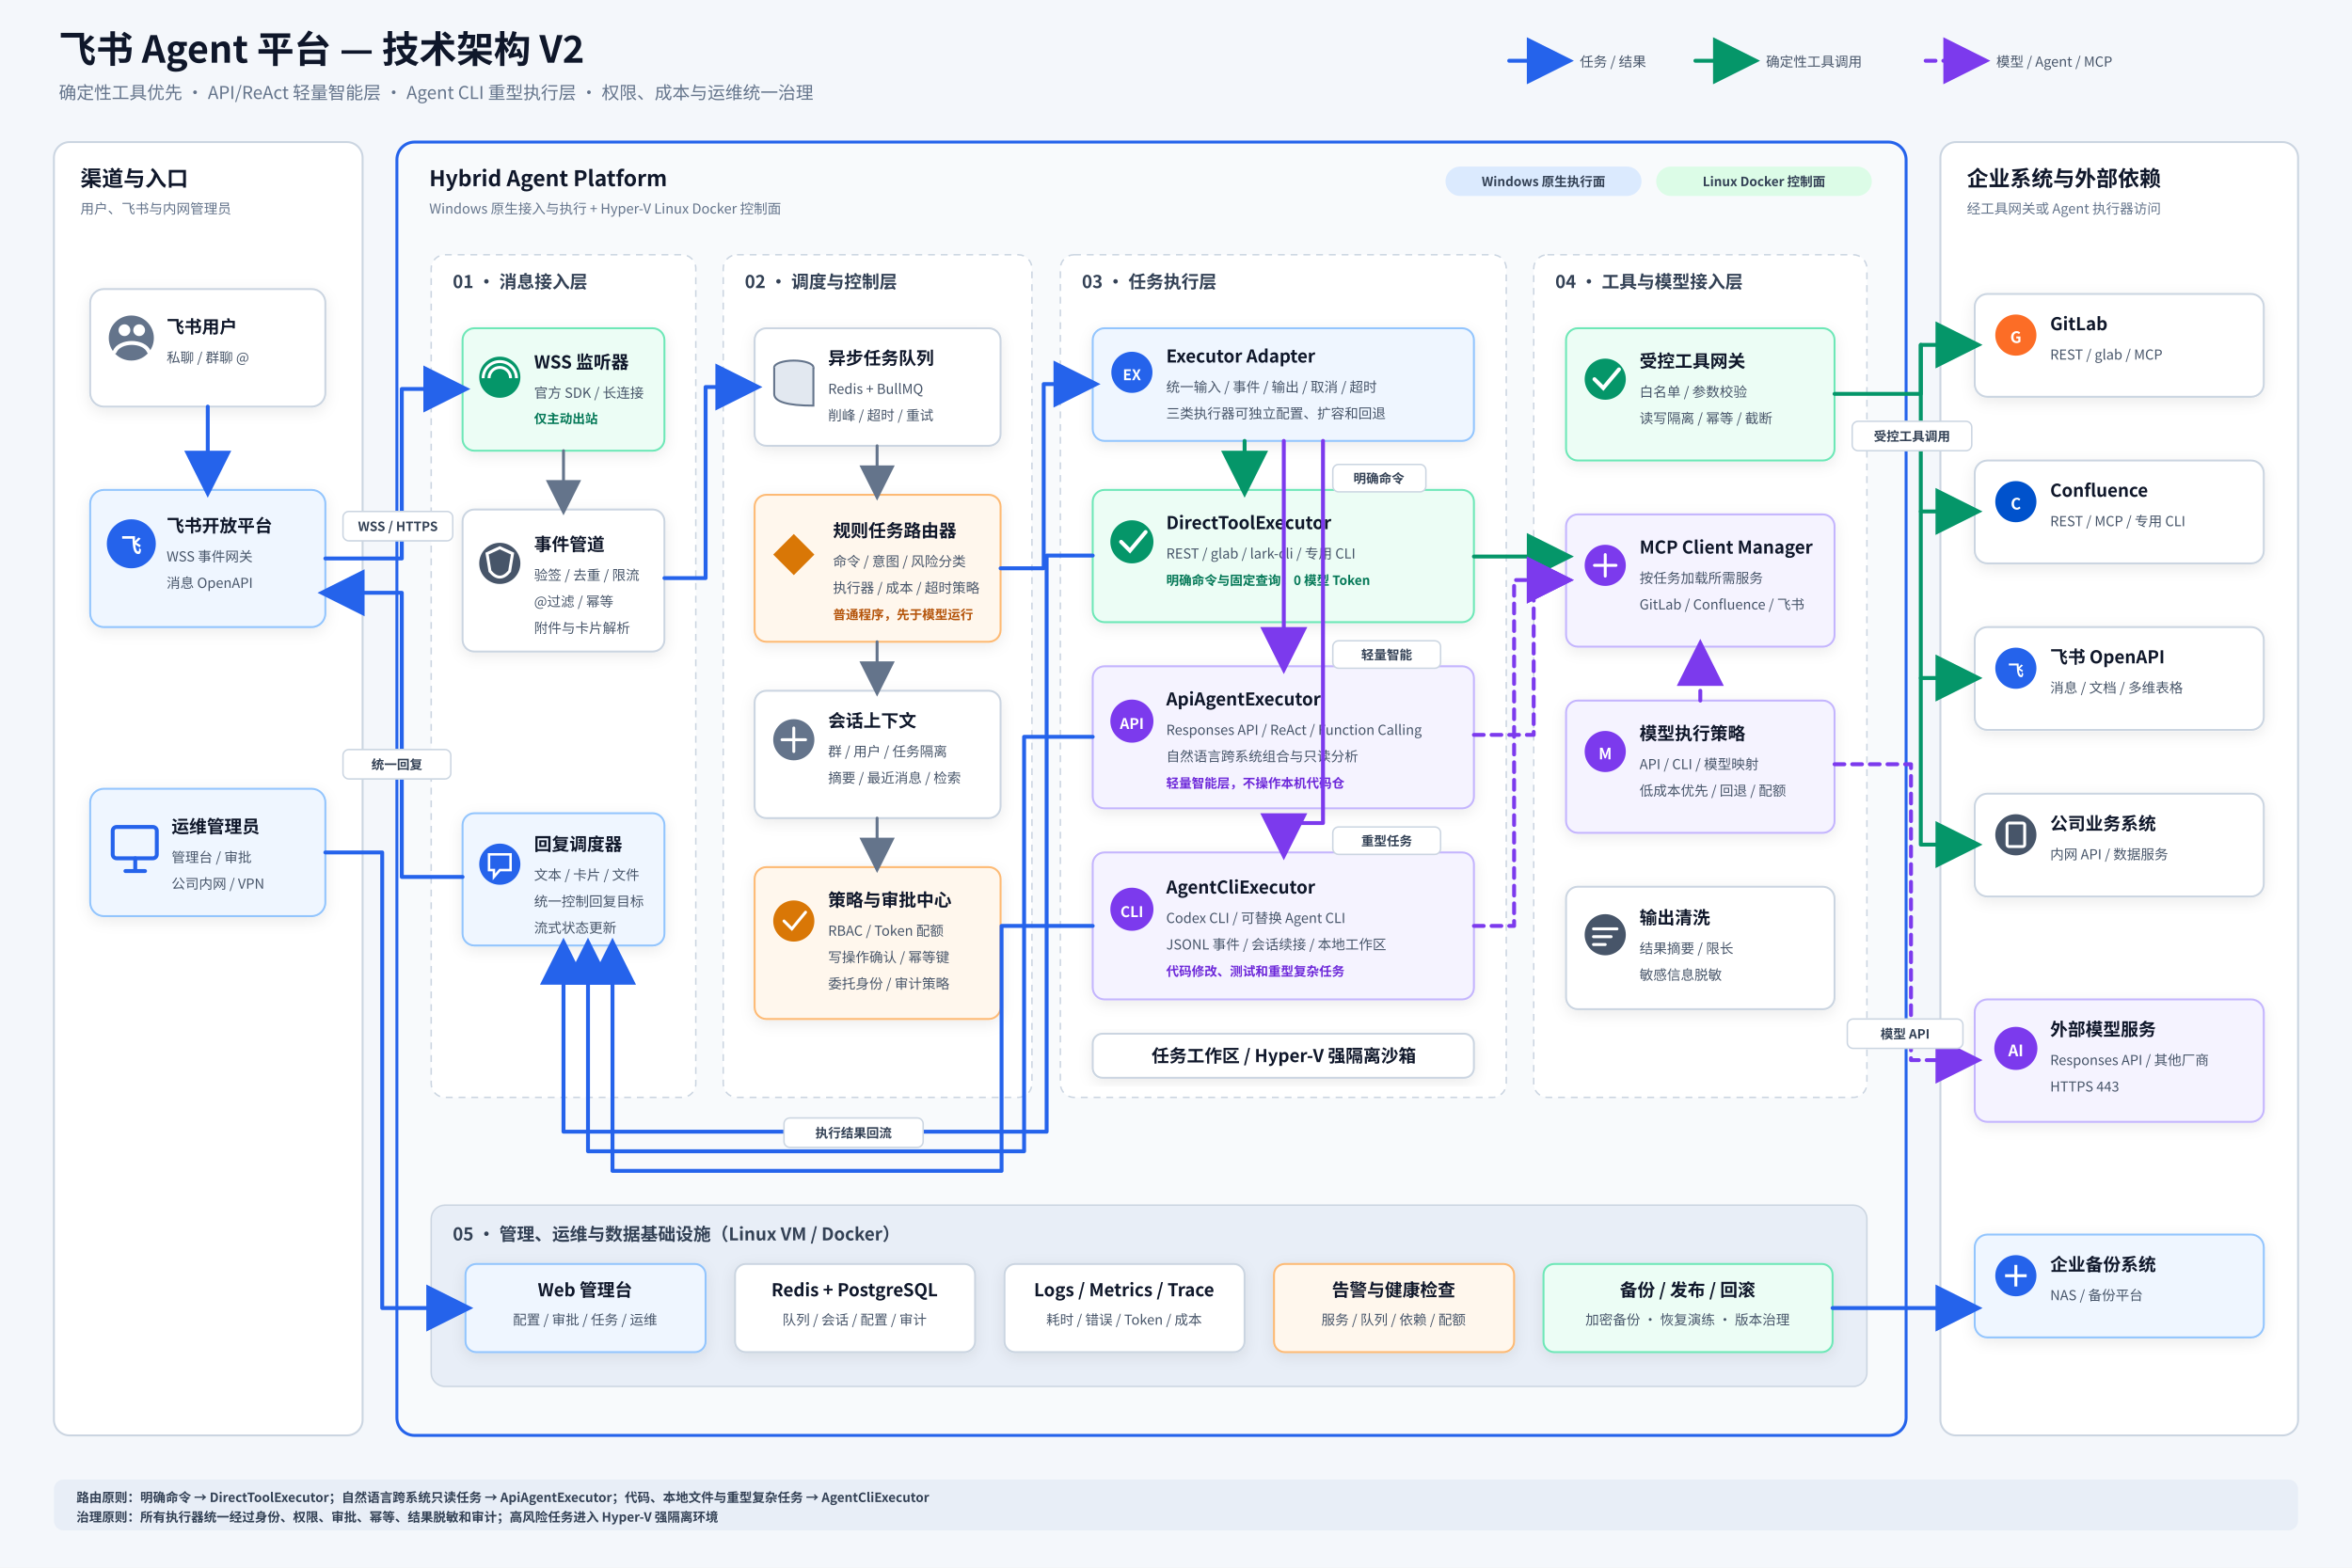
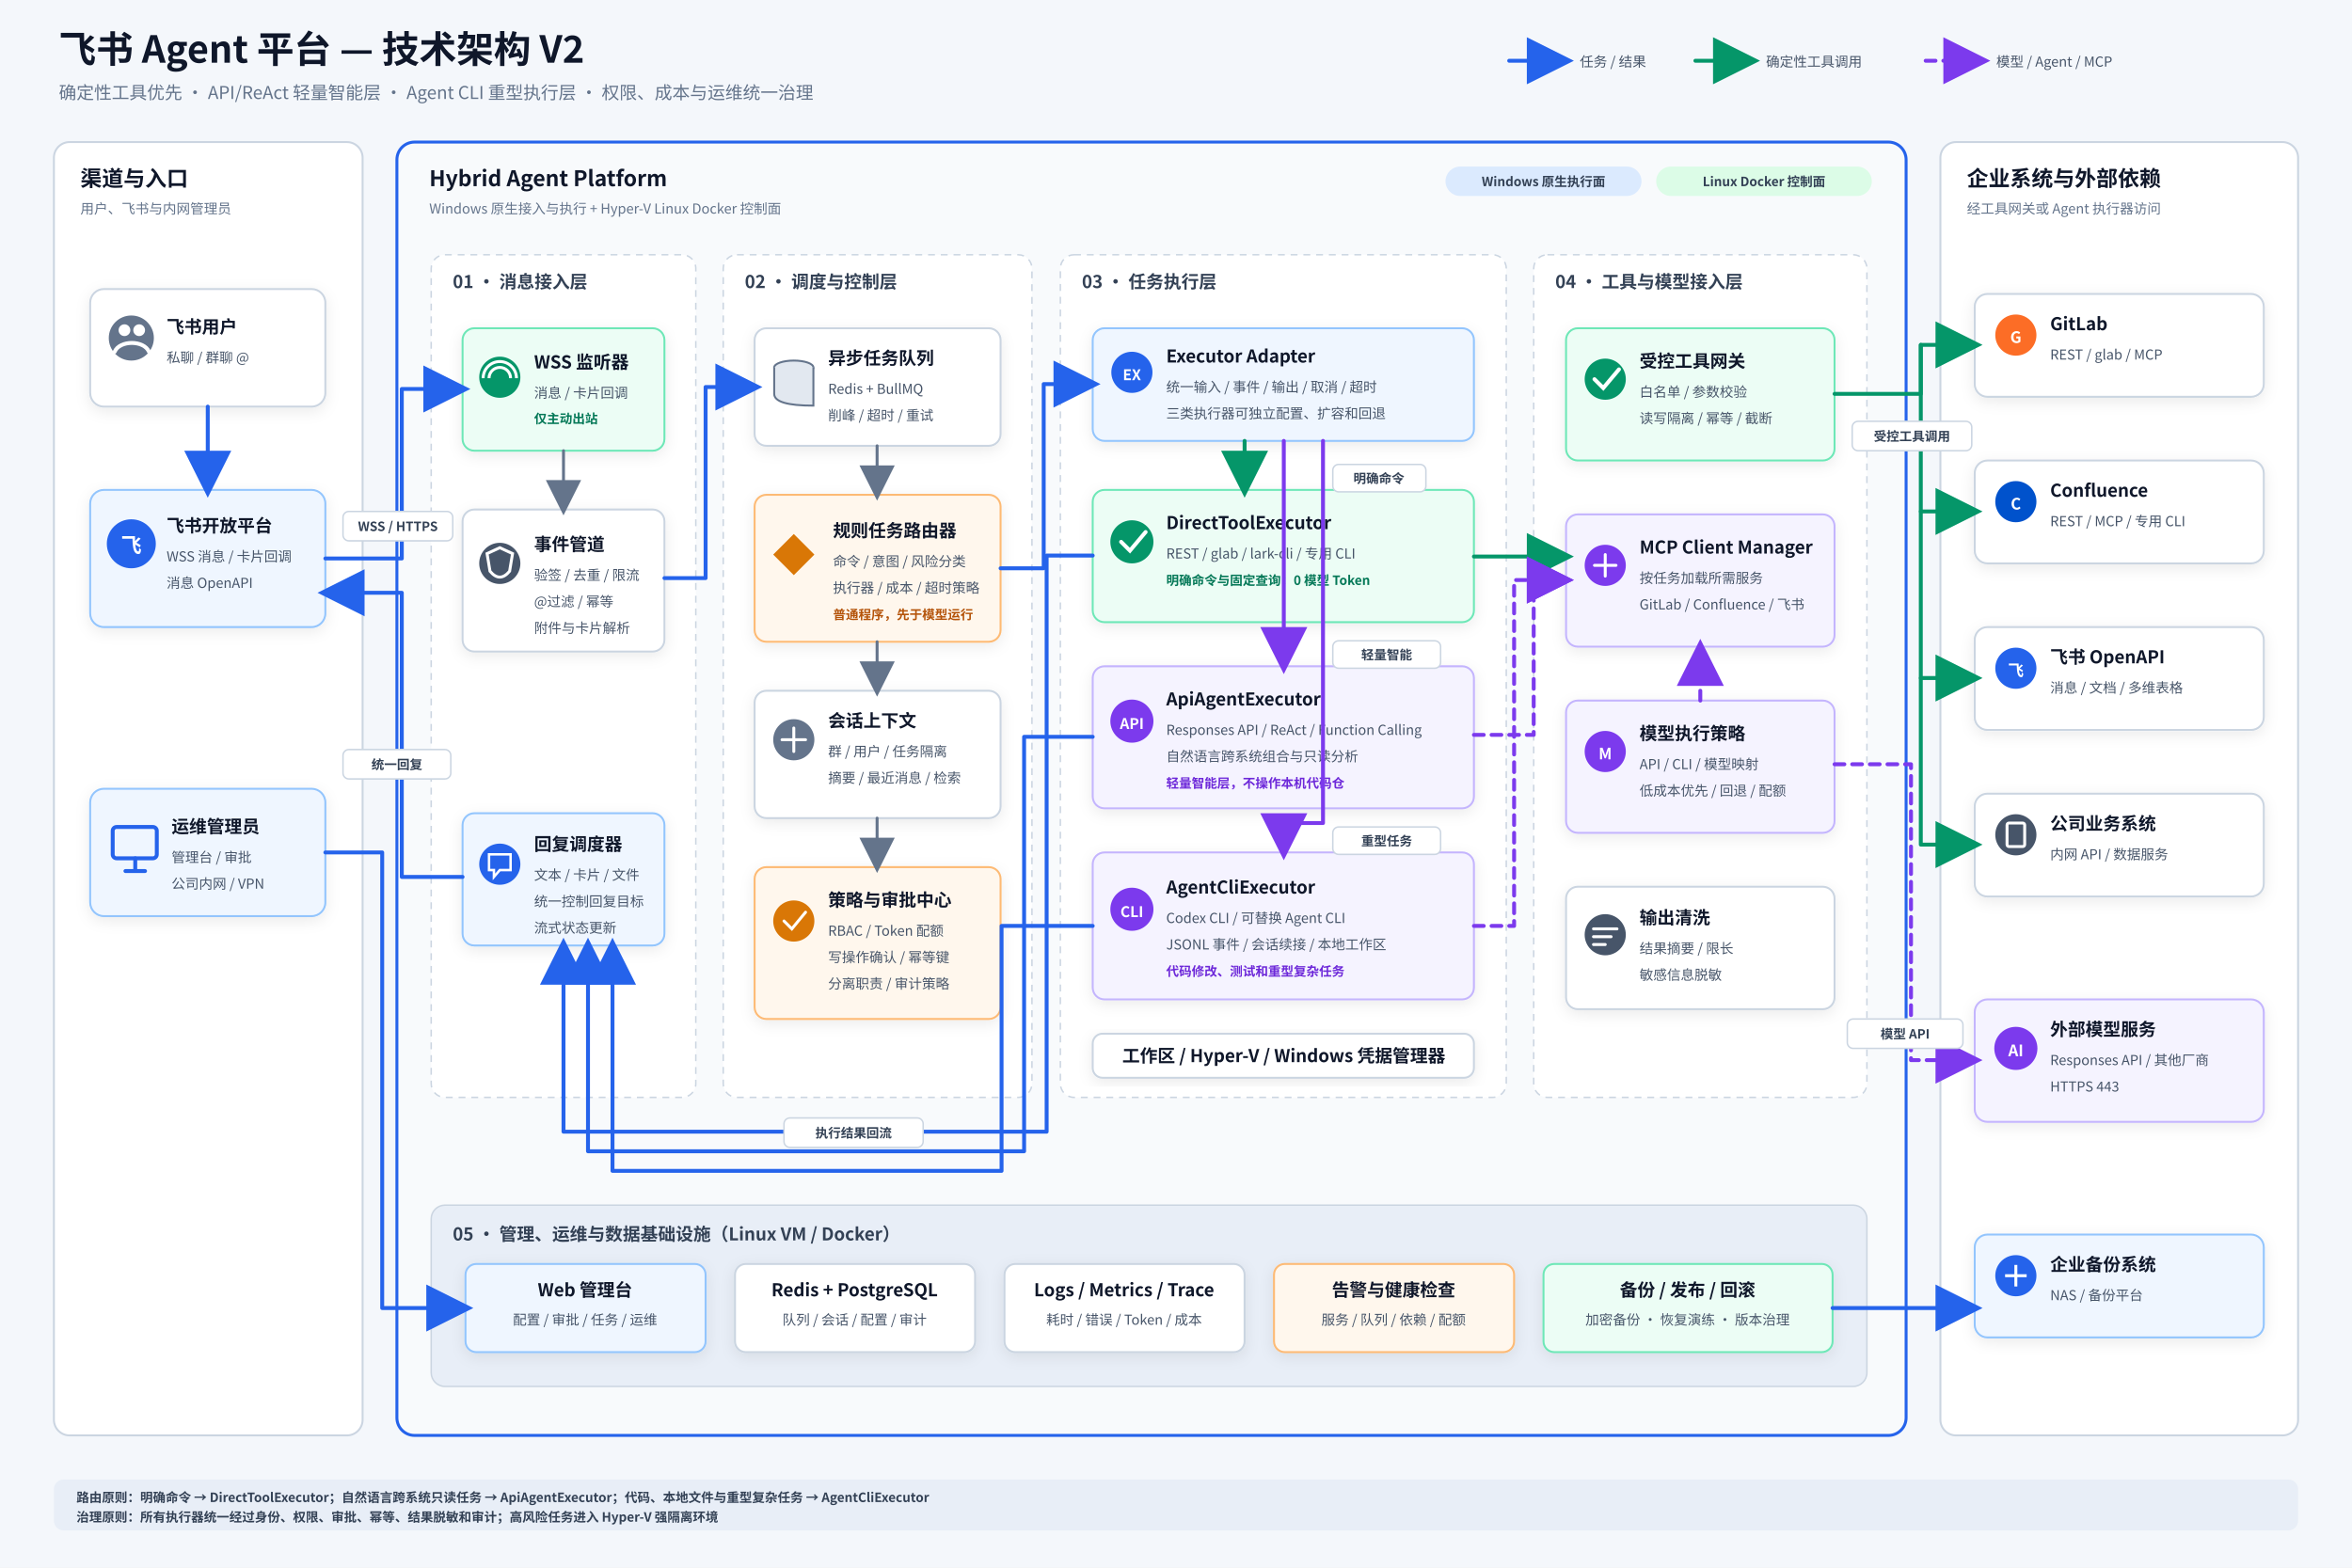
<svg xmlns="http://www.w3.org/2000/svg" width="2400" height="1600" viewBox="0 0 2400 1600">
  <defs>
    <filter id="shadow" x="-20%" y="-20%" width="140%" height="140%">
      <feDropShadow dx="0" dy="4" stdDeviation="7" flood-color="#0F172A" flood-opacity="0.08" />
    </filter>
    <marker id="ab" markerWidth="12" markerHeight="12" refX="10" refY="6" orient="auto">
      <path d="M0 0L12 6L0 12Z" fill="#2563EB" />
    </marker>
    <marker id="ag" markerWidth="12" markerHeight="12" refX="10" refY="6" orient="auto">
      <path d="M0 0L12 6L0 12Z" fill="#059669" />
    </marker>
    <marker id="ap" markerWidth="12" markerHeight="12" refX="10" refY="6" orient="auto">
      <path d="M0 0L12 6L0 12Z" fill="#7C3AED" />
    </marker>
    <marker id="ar" markerWidth="12" markerHeight="12" refX="10" refY="6" orient="auto">
      <path d="M0 0L12 6L0 12Z" fill="#64748B" />
    </marker>
    <style>
      text{font-family:"Microsoft YaHei","PingFang SC","Noto Sans CJK SC",Arial,sans-serif}
      .h1{font-size:38px;font-weight:700;fill:#0F172A}.subtitle{font-size:18px;fill:#64748B}
      .sys-title{font-size:22px;font-weight:700;fill:#0F172A}.sys-sub{font-size:14px;fill:#64748B}
      .group-title{font-size:18px;font-weight:700;fill:#334155}.title{font-size:18px;font-weight:700;fill:#0F172A}
      .desc{font-size:14px;fill:#475569}.note{font-size:13px;font-weight:700}.label{font-size:13px;font-weight:700;fill:#334155}
      .zone{fill:#FFFFFF;stroke:#CBD5E1;stroke-width:2}.platform{fill:#F8FAFC;stroke:#2563EB;stroke-width:3}
      .group{fill:#FFFFFF;stroke:#CBD5E1;stroke-width:1.5;stroke-dasharray:7 6}
      .node{fill:#FFFFFF;stroke:#CBD5E1;stroke-width:2;filter:url(#shadow)}
      .blue-node{fill:#EFF6FF;stroke:#93C5FD;stroke-width:2;filter:url(#shadow)}
      .green-node{fill:#ECFDF5;stroke:#6EE7B7;stroke-width:2;filter:url(#shadow)}
      .purple-node{fill:#F5F3FF;stroke:#C4B5FD;stroke-width:2;filter:url(#shadow)}
      .orange-node{fill:#FFF7ED;stroke:#FDBA74;stroke-width:2;filter:url(#shadow)}
      .blue{fill:none;stroke:#2563EB;stroke-width:4;stroke-linecap:round;stroke-linejoin:round;marker-end:url(#ab)}
      .green{fill:none;stroke:#059669;stroke-width:4;stroke-linecap:round;stroke-linejoin:round;marker-end:url(#ag)}
      .purple{fill:none;stroke:#7C3AED;stroke-width:4;stroke-linecap:round;stroke-linejoin:round;marker-end:url(#ap)}
      .gray{fill:none;stroke:#64748B;stroke-width:3;stroke-linecap:round;stroke-linejoin:round;marker-end:url(#ar)}
      .dash{stroke-dasharray:10 8}.plate{fill:#FFFFFF;stroke:#CBD5E1;stroke-width:1.5}
    </style>
  </defs>
  <rect width="2400" height="1600" fill="#F4F7FB" />
  <text x="60" y="64" class="h1">飞书 Agent 平台 — 技术架构 V2</text>
  <text x="60" y="101" class="subtitle">确定性工具优先 · API/ReAct 轻量智能层 · Agent CLI 重型执行层 · 权限、成本与运维统一治理</text>
  <g transform="translate(1540,62)">
    <line x1="0" y1="0" x2="58" y2="0" class="blue" />
    <text x="72" y="6" class="desc">任务 / 结果</text>
    <line x1="190" y1="0" x2="248" y2="0" class="green" />
    <text x="262" y="6" class="desc">确定性工具调用</text>
    <line x1="425" y1="0" x2="483" y2="0" class="purple dash" />
    <text x="497" y="6" class="desc">模型 / Agent / MCP</text>
  </g>
  <rect x="55" y="145" width="315" height="1320" rx="16" class="zone" />
  <text x="82" y="190" class="sys-title">渠道与入口</text>
  <text x="82" y="218" class="sys-sub">用户、飞书与内网管理员</text>
  <rect x="92" y="295" width="240" height="120" rx="14" class="node" />
  <circle cx="134" cy="345" r="23" fill="#64748B" />
  <circle cx="127" cy="337" r="6" fill="#FFF" />
  <circle cx="142" cy="337" r="6" fill="#FFF" />
  <path d="M117 359C122 347 147 347 152 359" fill="none" stroke="#FFF" stroke-width="4" stroke-linecap="round" />
  <text x="170" y="340" class="title">飞书用户</text>
  <text x="170" y="370" class="desc">私聊 / 群聊 @</text>
  <rect x="92" y="500" width="240" height="140" rx="14" class="blue-node" />
  <circle cx="134" cy="555" r="25" fill="#2563EB" />
  <text x="134" y="564" text-anchor="middle" style="font-size:21px;font-weight:700;fill:#FFF">飞</text>
  <text x="170" y="543" class="title">飞书开放平台</text>
-   <text x="170" y="573" class="desc">WSS 事件网关</text>
+   <text x="170" y="573" class="desc">WSS 消息 / 卡片回调</text>
  <text x="170" y="600" class="desc">消息 OpenAPI</text>
  <path d="M212 415V500" class="blue" />
  <rect x="92" y="805" width="240" height="130" rx="14" class="blue-node" />
  <rect x="115" y="844" width="45" height="32" rx="4" fill="none" stroke="#2563EB" stroke-width="4" />
  <path d="M128 889H148M138 876V889" stroke="#2563EB" stroke-width="4" stroke-linecap="round" />
  <text x="175" y="850" class="title">运维管理员</text>
  <text x="175" y="880" class="desc">管理台 / 审批</text>
  <text x="175" y="907" class="desc">公司内网 / VPN</text>
  <rect x="405" y="145" width="1540" height="1320" rx="18" class="platform" />
  <text x="438" y="190" class="sys-title">Hybrid Agent Platform</text>
  <text x="438" y="218" class="sys-sub">Windows 原生接入与执行 + Hyper-V Linux Docker 控制面</text>
  <rect x="1475" y="170" width="200" height="30" rx="15" fill="#DBEAFE" />
  <text x="1575" y="190" text-anchor="middle" class="label">Windows 原生执行面</text>
  <rect x="1690" y="170" width="220" height="30" rx="15" fill="#DCFCE7" />
  <text x="1800" y="190" text-anchor="middle" class="label">Linux Docker 控制面</text>
  <rect x="440" y="260" width="270" height="860" rx="14" class="group" />
  <text x="462" y="294" class="group-title">01 · 消息接入层</text>
  <rect x="472" y="335" width="206" height="125" rx="12" class="green-node" />
  <circle cx="510" cy="385" r="21" fill="#059669" />
  <path d="M499 386A11 11 0 0 1 521 386M493 386A17 17 0 0 1 527 386" fill="none" stroke="#FFF" stroke-width="3" />
  <text x="545" y="376" class="title">WSS 监听器</text>
-   <text x="545" y="406" class="desc">官方 SDK / 长连接</text>
+   <text x="545" y="406" class="desc">消息 / 卡片回调</text>
  <text x="545" y="432" class="note" fill="#047857">仅主动出站</text>
  <rect x="472" y="520" width="206" height="145" rx="12" class="node" />
  <circle cx="510" cy="575" r="21" fill="#475569" />
  <path d="M510 559L523 565L520 583Q510 595 500 583L497 565Z" fill="none" stroke="#FFF" stroke-width="3" />
  <text x="545" y="562" class="title">事件管道</text>
  <text x="545" y="592" class="desc">验签 / 去重 / 限流</text>
  <text x="545" y="619" class="desc">@过滤 / 幂等</text>
  <text x="545" y="646" class="desc">附件与卡片解析</text>
  <rect x="472" y="830" width="206" height="135" rx="12" class="blue-node" />
  <circle cx="510" cy="882" r="21" fill="#2563EB" />
  <path d="M499 872H521V888H510L504 895V888H499Z" fill="none" stroke="#FFF" stroke-width="2.5" />
  <text x="545" y="868" class="title">回复调度器</text>
  <text x="545" y="898" class="desc">文本 / 卡片 / 文件</text>
  <text x="545" y="925" class="desc">统一控制回复目标</text>
  <text x="545" y="952" class="desc">流式状态更新</text>
  <path d="M575 460V520" class="gray" />
  <rect x="738" y="260" width="315" height="860" rx="14" class="group" />
  <text x="760" y="294" class="group-title">02 · 调度与控制层</text>
  <rect x="770" y="335" width="251" height="120" rx="12" class="node" />
  <ellipse cx="810" cy="375" rx="20" ry="7" fill="#E2E8F0" stroke="#64748B" stroke-width="2" />
  <path d="M790 375V402Q790 414 830 414V375" fill="#E2E8F0" stroke="#64748B" stroke-width="2" />
  <text x="845" y="372" class="title">异步任务队列</text>
  <text x="845" y="402" class="desc">Redis + BullMQ</text>
  <text x="845" y="429" class="desc">削峰 / 超时 / 重试</text>
  <rect x="770" y="505" width="251" height="150" rx="12" class="orange-node" />
  <polygon points="810,545 831,566 810,587 789,566" fill="#D97706" />
  <text x="850" y="548" class="title">规则任务路由器</text>
  <text x="850" y="578" class="desc">命令 / 意图 / 风险分类</text>
  <text x="850" y="605" class="desc">执行器 / 成本 / 超时策略</text>
  <text x="850" y="632" class="note" fill="#B45309">普通程序，先于模型运行</text>
  <rect x="770" y="705" width="251" height="130" rx="12" class="node" />
  <circle cx="810" cy="755" r="21" fill="#64748B" />
  <path d="M798 755H822M810 743V767" stroke="#FFF" stroke-width="3" stroke-linecap="round" />
  <text x="845" y="742" class="title">会话上下文</text>
  <text x="845" y="772" class="desc">群 / 用户 / 任务隔离</text>
  <text x="845" y="799" class="desc">摘要 / 最近消息 / 检索</text>
  <rect x="770" y="885" width="251" height="155" rx="12" class="orange-node" />
  <circle cx="810" cy="940" r="21" fill="#D97706" />
  <path d="M800 940L808 948L822 931" fill="none" stroke="#FFF" stroke-width="3" stroke-linecap="round" />
  <text x="845" y="925" class="title">策略与审批中心</text>
  <text x="845" y="955" class="desc">RBAC / Token 配额</text>
  <text x="845" y="982" class="desc">写操作确认 / 幂等键</text>
-   <text x="845" y="1009" class="desc">委托身份 / 审计策略</text>
+   <text x="845" y="1009" class="desc">分离职责 / 审计策略</text>
  <path d="M895 455V505" class="gray" />
  <path d="M895 655V705" class="gray" />
  <path d="M895 835V885" class="gray" />
  <rect x="1082" y="260" width="455" height="860" rx="14" class="group" />
  <text x="1104" y="294" class="group-title">03 · 任务执行层</text>
  <rect x="1115" y="335" width="389" height="115" rx="12" class="blue-node" />
  <circle cx="1155" cy="380" r="21" fill="#2563EB" />
  <text x="1155" y="388" text-anchor="middle" style="font-size:15px;font-weight:700;fill:#FFF">EX</text>
  <text x="1190" y="370" class="title">Executor Adapter</text>
  <text x="1190" y="400" class="desc">统一输入 / 事件 / 输出 / 取消 / 超时</text>
  <text x="1190" y="427" class="desc">三类执行器可独立配置、扩容和回退</text>
  <rect x="1115" y="500" width="389" height="135" rx="12" class="green-node" />
  <circle cx="1155" cy="553" r="22" fill="#059669" />
  <path d="M1144 553L1153 562L1169 543" fill="none" stroke="#FFF" stroke-width="4" stroke-linecap="round" />
  <text x="1190" y="540" class="title">DirectToolExecutor</text>
  <text x="1190" y="570" class="desc">REST / glab / lark-cli / 专用 CLI</text>
  <text x="1190" y="597" class="note" fill="#047857">明确命令与固定查询：0 模型 Token</text>
  <rect x="1115" y="680" width="389" height="145" rx="12" class="purple-node" />
  <circle cx="1155" cy="736" r="22" fill="#7C3AED" />
  <text x="1155" y="744" text-anchor="middle" style="font-size:15px;font-weight:700;fill:#FFF">API</text>
  <text x="1190" y="720" class="title">ApiAgentExecutor</text>
  <text x="1190" y="750" class="desc">Responses API / ReAct / Function Calling</text>
  <text x="1190" y="777" class="desc">自然语言跨系统组合与只读分析</text>
  <text x="1190" y="804" class="note" fill="#6D28D9">轻量智能层，不操作本机代码仓</text>
  <rect x="1115" y="870" width="389" height="150" rx="12" class="purple-node" />
  <circle cx="1155" cy="928" r="22" fill="#7C3AED" />
  <text x="1155" y="936" text-anchor="middle" style="font-size:15px;font-weight:700;fill:#FFF">CLI</text>
  <text x="1190" y="912" class="title">AgentCliExecutor</text>
  <text x="1190" y="942" class="desc">Codex CLI / 可替换 Agent CLI</text>
  <text x="1190" y="969" class="desc">JSONL 事件 / 会话续接 / 本地工作区</text>
  <text x="1190" y="996" class="note" fill="#6D28D9">代码修改、测试和重型复杂任务</text>
  <rect x="1115" y="1055" width="389" height="45" rx="10" class="node" />
-   <text x="1310" y="1084" text-anchor="middle" class="title">任务工作区 / Hyper-V 强隔离沙箱</text>
+   <text x="1310" y="1084" text-anchor="middle" class="title">工作区 / Hyper-V / Windows 凭据管理器</text>
  <path d="M1270 450V500" class="green" />
  <path d="M1310 450V650H1310V680" class="purple" />
  <path d="M1350 450V840H1310V870" class="purple" />
  <rect x="1360" y="474" width="95" height="28" rx="6" class="plate" />
  <text x="1407" y="493" text-anchor="middle" class="label">明确命令</text>
  <rect x="1360" y="654" width="110" height="28" rx="6" class="plate" />
  <text x="1415" y="673" text-anchor="middle" class="label">轻量智能</text>
  <rect x="1360" y="844" width="110" height="28" rx="6" class="plate" />
  <text x="1415" y="863" text-anchor="middle" class="label">重型任务</text>
  <rect x="1565" y="260" width="340" height="860" rx="14" class="group" />
  <text x="1587" y="294" class="group-title">04 · 工具与模型接入层</text>
  <rect x="1598" y="335" width="274" height="135" rx="12" class="green-node" />
  <circle cx="1638" cy="387" r="21" fill="#059669" />
  <path d="M1627 387L1636 396L1652 377" fill="none" stroke="#FFF" stroke-width="4" stroke-linecap="round" />
  <text x="1673" y="375" class="title">受控工具网关</text>
  <text x="1673" y="405" class="desc">白名单 / 参数校验</text>
  <text x="1673" y="432" class="desc">读写隔离 / 幂等 / 截断</text>
  <rect x="1598" y="525" width="274" height="135" rx="12" class="purple-node" />
  <circle cx="1638" cy="577" r="21" fill="#7C3AED" />
  <path d="M1627 577H1649M1638 566V588" stroke="#FFF" stroke-width="3" stroke-linecap="round" />
  <text x="1673" y="565" class="title">MCP Client Manager</text>
  <text x="1673" y="595" class="desc">按任务加载所需服务</text>
  <text x="1673" y="622" class="desc">GitLab / Confluence / 飞书</text>
  <rect x="1598" y="715" width="274" height="135" rx="12" class="purple-node" />
  <circle cx="1638" cy="767" r="21" fill="#7C3AED" />
  <text x="1638" y="775" text-anchor="middle" style="font-size:16px;font-weight:700;fill:#FFF">M</text>
  <text x="1673" y="755" class="title">模型执行策略</text>
  <text x="1673" y="785" class="desc">API / CLI / 模型映射</text>
  <text x="1673" y="812" class="desc">低成本优先 / 回退 / 配额</text>
  <rect x="1598" y="905" width="274" height="125" rx="12" class="node" />
  <circle cx="1638" cy="954" r="21" fill="#475569" />
  <path d="M1626 948H1650M1626 956H1644M1626 964H1638" stroke="#FFF" stroke-width="3" stroke-linecap="round" />
  <text x="1673" y="943" class="title">输出清洗</text>
  <text x="1673" y="973" class="desc">结果摘要 / 限长</text>
  <text x="1673" y="1000" class="desc">敏感信息脱敏</text>
  <path d="M1504 568H1598" class="green" />
  <path d="M1504 750H1565V592H1598" class="purple dash" />
  <path d="M1504 945H1545V592H1598" class="purple dash" />
  <path d="M1735 715V660" class="purple dash" />
  <path d="M332 570H410V397H472" class="blue" />
  <rect x="350" y="522" width="112" height="30" rx="6" class="plate" />
  <text x="406" y="542" text-anchor="middle" class="label">WSS / HTTPS</text>
  <path d="M678 590H720V395H770" class="blue" />
  <path d="M1021 580H1065V392H1115" class="blue" />
  <path d="M1115 567H1068V1155H575V965" class="blue" />
  <path d="M1115 752H1045V1175H600V965" class="blue" />
  <path d="M1115 945H1022V1195H625V965" class="blue" />
  <rect x="800" y="1141" width="142" height="30" rx="6" class="plate" />
  <text x="871" y="1161" text-anchor="middle" class="label">执行结果回流</text>
  <path d="M472 895H410V605H332" class="blue" />
  <rect x="350" y="765" width="110" height="30" rx="6" class="plate" />
  <text x="405" y="785" text-anchor="middle" class="label">统一回复</text>
  <rect x="440" y="1230" width="1465" height="185" rx="14" fill="#E8EEF7" stroke="#CBD5E1" stroke-width="1.5" />
  <text x="462" y="1266" class="group-title">05 · 管理、运维与数据基础设施（Linux VM / Docker）</text>
  <rect x="475" y="1290" width="245" height="90" rx="11" class="blue-node" />
  <text x="597" y="1323" text-anchor="middle" class="title">Web 管理台</text>
  <text x="597" y="1352" text-anchor="middle" class="desc">配置 / 审批 / 任务 / 运维</text>
  <rect x="750" y="1290" width="245" height="90" rx="11" class="node" />
  <text x="872" y="1323" text-anchor="middle" class="title">Redis + PostgreSQL</text>
  <text x="872" y="1352" text-anchor="middle" class="desc">队列 / 会话 / 配置 / 审计</text>
  <rect x="1025" y="1290" width="245" height="90" rx="11" class="node" />
  <text x="1147" y="1323" text-anchor="middle" class="title">Logs / Metrics / Trace</text>
  <text x="1147" y="1352" text-anchor="middle" class="desc">耗时 / 错误 / Token / 成本</text>
  <rect x="1300" y="1290" width="245" height="90" rx="11" class="orange-node" />
  <text x="1422" y="1323" text-anchor="middle" class="title">告警与健康检查</text>
  <text x="1422" y="1352" text-anchor="middle" class="desc">服务 / 队列 / 依赖 / 配额</text>
  <rect x="1575" y="1290" width="295" height="90" rx="11" class="green-node" />
  <text x="1722" y="1323" text-anchor="middle" class="title">备份 / 发布 / 回滚</text>
  <text x="1722" y="1352" text-anchor="middle" class="desc">加密备份 · 恢复演练 · 版本治理</text>
  <path d="M332 870H390V1335H475" class="blue" />
  <rect x="1980" y="145" width="365" height="1320" rx="16" class="zone" />
  <text x="2007" y="190" class="sys-title">企业系统与外部依赖</text>
  <text x="2007" y="218" class="sys-sub">经工具网关或 Agent 执行器访问</text>
  <rect x="2015" y="300" width="295" height="105" rx="13" class="node" />
  <circle cx="2057" cy="342" r="21" fill="#FC6D26" />
  <text x="2057" y="350" text-anchor="middle" style="font-size:16px;font-weight:700;fill:#FFF">G</text>
  <text x="2092" y="337" class="title">GitLab</text>
  <text x="2092" y="367" class="desc">REST / glab / MCP</text>
  <rect x="2015" y="470" width="295" height="105" rx="13" class="node" />
  <circle cx="2057" cy="512" r="21" fill="#0052CC" />
  <text x="2057" y="520" text-anchor="middle" style="font-size:16px;font-weight:700;fill:#FFF">C</text>
  <text x="2092" y="507" class="title">Confluence</text>
  <text x="2092" y="537" class="desc">REST / MCP / 专用 CLI</text>
  <rect x="2015" y="640" width="295" height="105" rx="13" class="node" />
  <circle cx="2057" cy="682" r="21" fill="#2563EB" />
  <text x="2057" y="690" text-anchor="middle" style="font-size:16px;font-weight:700;fill:#FFF">飞</text>
  <text x="2092" y="677" class="title">飞书 OpenAPI</text>
  <text x="2092" y="707" class="desc">消息 / 文档 / 多维表格</text>
  <rect x="2015" y="810" width="295" height="105" rx="13" class="node" />
  <circle cx="2057" cy="852" r="21" fill="#475569" />
  <rect x="2048" y="840" width="18" height="24" rx="2" fill="none" stroke="#FFF" stroke-width="3" />
  <text x="2092" y="847" class="title">公司业务系统</text>
  <text x="2092" y="877" class="desc">内网 API / 数据服务</text>
  <rect x="2015" y="1020" width="295" height="125" rx="13" class="purple-node" />
  <circle cx="2057" cy="1070" r="22" fill="#7C3AED" />
  <text x="2057" y="1078" text-anchor="middle" style="font-size:16px;font-weight:700;fill:#FFF">AI</text>
  <text x="2092" y="1057" class="title">外部模型服务</text>
  <text x="2092" y="1087" class="desc">Responses API / 其他厂商</text>
  <text x="2092" y="1114" class="desc">HTTPS 443</text>
  <rect x="2015" y="1260" width="295" height="105" rx="13" class="blue-node" />
  <circle cx="2057" cy="1302" r="21" fill="#2563EB" />
  <path d="M2046 1302H2068M2057 1291V1313" stroke="#FFF" stroke-width="3" />
  <text x="2092" y="1297" class="title">企业备份系统</text>
  <text x="2092" y="1327" class="desc">NAS / 备份平台</text>
  <path d="M1872 402H1960V352H2015" class="green" />
  <path d="M1960 352V522H2015" class="green" />
  <path d="M1960 522V692H2015" class="green" />
  <path d="M1960 692V862H2015" class="green" />
  <rect x="1890" y="430" width="122" height="30" rx="6" class="plate" />
  <text x="1951" y="450" text-anchor="middle" class="label">受控工具调用</text>
  <path d="M1872 780H1950V1082H2015" class="purple dash" />
  <rect x="1885" y="1040" width="118" height="30" rx="6" class="plate" />
  <text x="1944" y="1060" text-anchor="middle" class="label">模型 API</text>
  <path d="M1870 1335H2015" class="blue" />
  <rect x="55" y="1510" width="2290" height="52" rx="10" fill="#E8EEF7" />
  <text x="78" y="1533" class="label">路由原则：明确命令 → DirectToolExecutor；自然语言跨系统只读任务 → ApiAgentExecutor；代码、本地文件与重型复杂任务 → AgentCliExecutor</text>
  <text x="78" y="1553" class="label">治理原则：所有执行器统一经过身份、权限、审批、幂等、结果脱敏和审计；高风险任务进入 Hyper-V 强隔离环境</text>
</svg>
